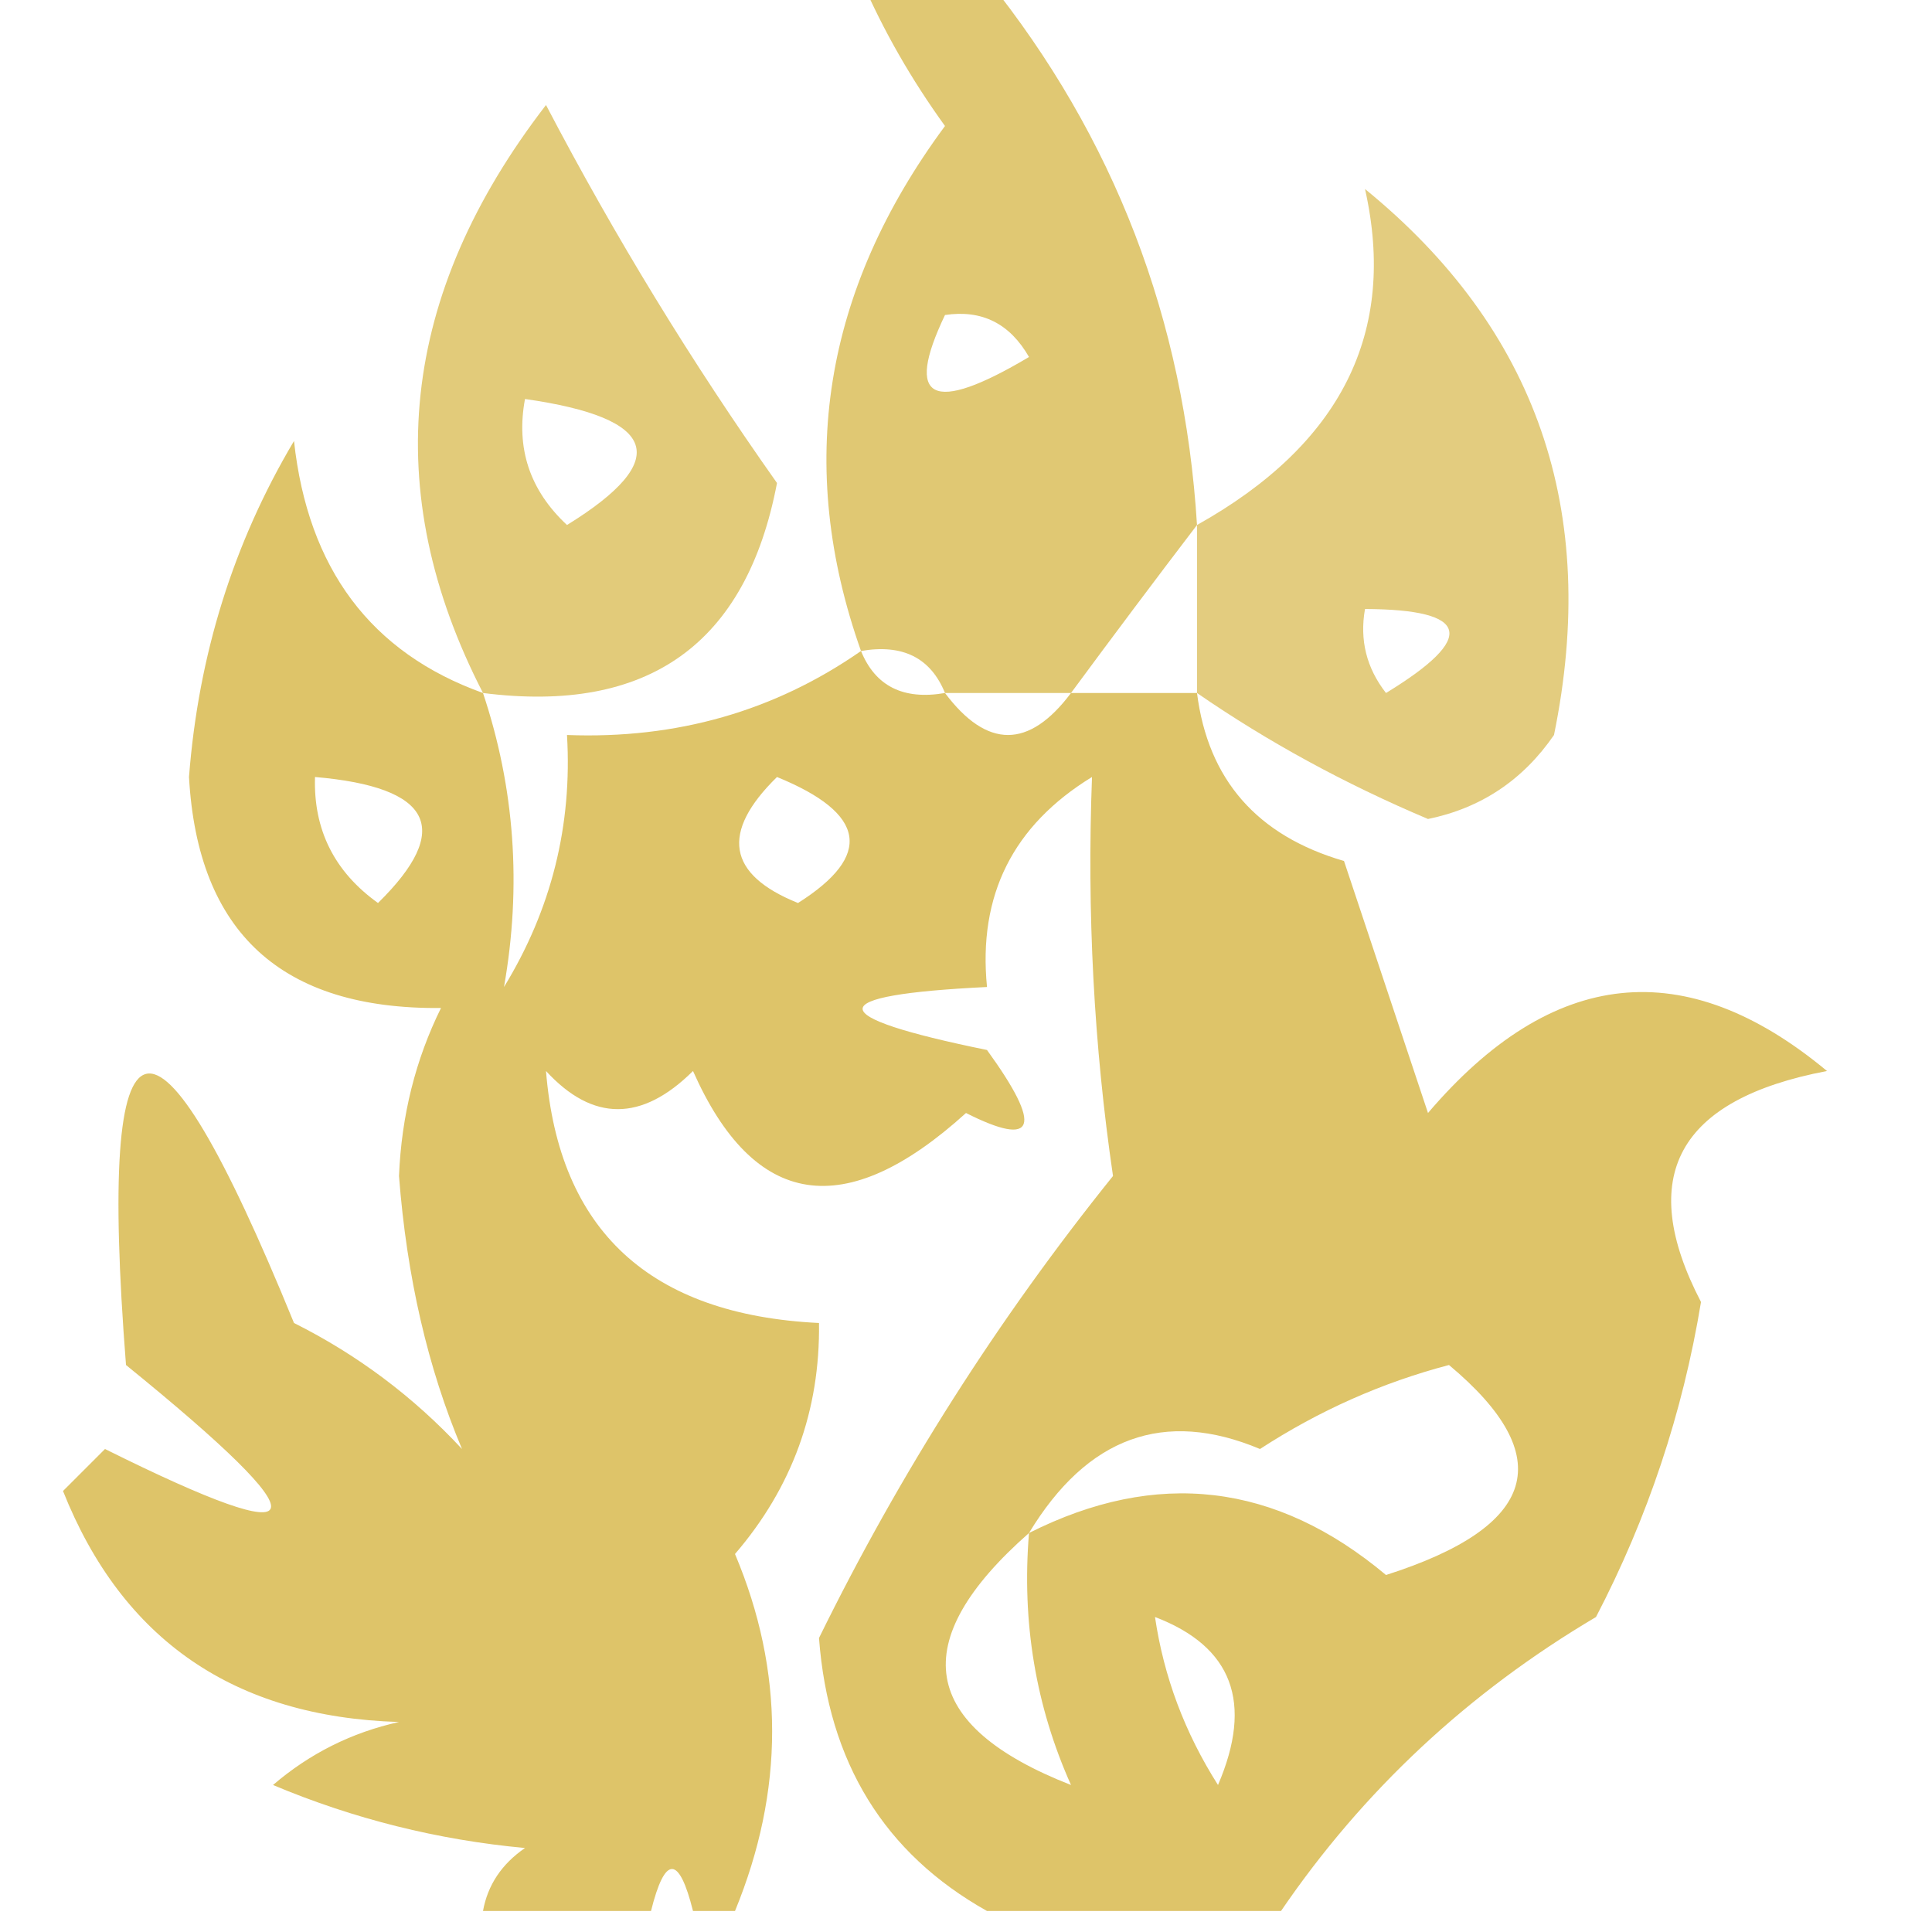
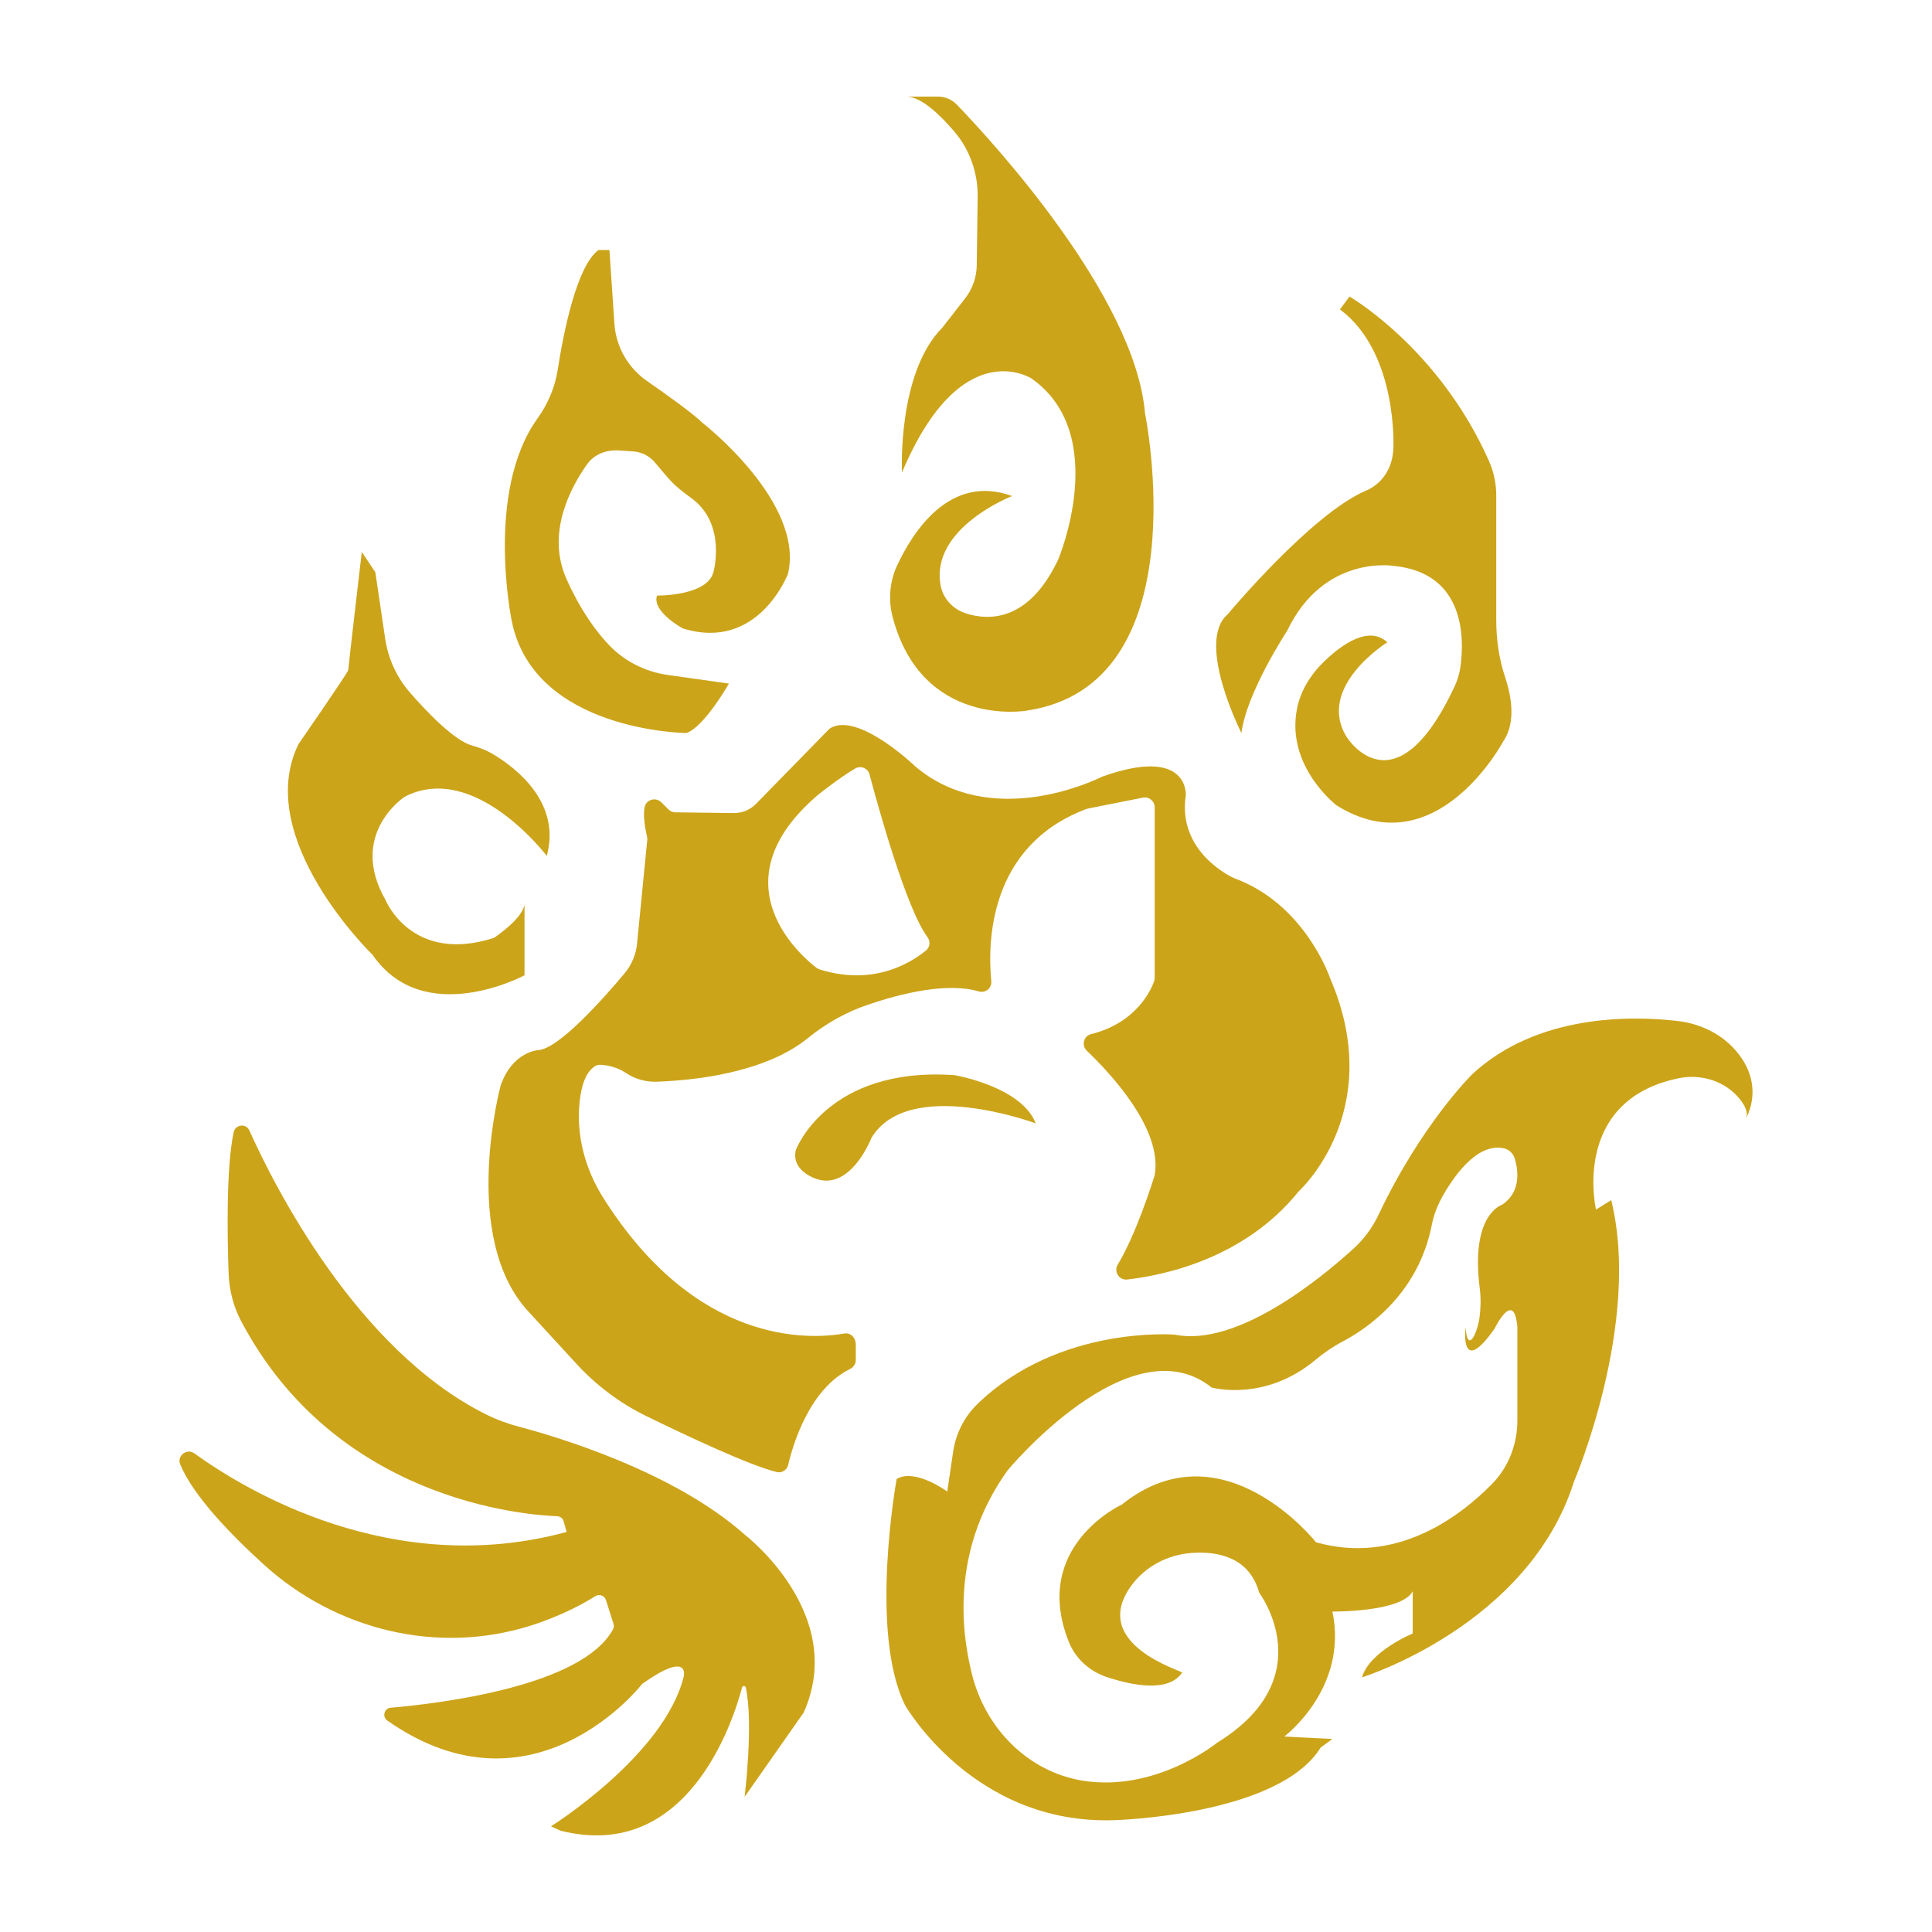
- <svg xmlns="http://www.w3.org/2000/svg" version="1.1" width="46px" height="46px" style="shape-rendering:geometricPrecision; text-rendering:geometricPrecision; image-rendering:optimizeQuality; fill-rule:evenodd; clip-rule:evenodd">
-   <g>
-     <path style="opacity:0.608" fill="#CCA419" d="M 20.5,-0.5 C 21.5,-0.5 22.5,-0.5 23.5,-0.5C 26.53,3.27 28.197,7.604 28.5,12.5C 27.512,13.795 26.512,15.128 25.5,16.5C 24.5,16.5 23.5,16.5 22.5,16.5C 22.158,15.662 21.492,15.328 20.5,15.5C 18.935,11.083 19.602,6.917 22.5,3C 21.695,1.887 21.028,0.721 20.5,-0.5 Z M 22.5,7.5 C 23.376,7.369 24.043,7.702 24.5,8.5C 22.192,9.873 21.525,9.54 22.5,7.5 Z" />
-   </g>
-   <g>
-     <path style="opacity:0.577" fill="#CCA419" d="M 11.5,16.5 C 9.018,11.683 9.518,7.016 13,2.5C 14.64,5.635 16.474,8.635 18.5,11.5C 17.77,15.333 15.437,17 11.5,16.5 Z M 12.5,9.5 C 15.674,9.952 16.008,10.952 13.5,12.5C 12.614,11.675 12.281,10.675 12.5,9.5 Z" />
-   </g>
-   <g>
-     <path style="opacity:0.558" fill="#CCA419" d="M 28.5,16.5 C 28.5,15.167 28.5,13.833 28.5,12.5C 31.935,10.579 33.269,7.913 32.5,4.5C 36.591,7.834 38.091,12.168 37,17.5C 36.261,18.574 35.261,19.241 34,19.5C 32.016,18.661 30.183,17.661 28.5,16.5 Z M 32.5,14.5 C 35.001,14.511 35.168,15.178 33,16.5C 32.536,15.906 32.369,15.239 32.5,14.5 Z" />
-   </g>
-   <g>
-     <path style="opacity:0.65" fill="#CCA419" d="M 11.5,16.5 C 12.256,18.763 12.423,21.097 12,23.5C 13.128,21.655 13.628,19.655 13.5,17.5C 16.108,17.6 18.442,16.933 20.5,15.5C 20.842,16.338 21.508,16.672 22.5,16.5C 23.5,17.833 24.5,17.833 25.5,16.5C 26.5,16.5 27.5,16.5 28.5,16.5C 28.762,18.564 29.929,19.897 32,20.5C 32.667,22.5 33.333,24.5 34,26.5C 36.96,23.029 40.127,22.696 43.5,25.5C 39.944,26.176 38.944,28.01 40.5,31C 40.066,33.634 39.233,36.134 38,38.5C 34.956,40.301 32.456,42.634 30.5,45.5C 28.167,45.5 25.833,45.5 23.5,45.5C 21.056,44.129 19.723,41.962 19.5,39C 21.429,35.072 23.762,31.405 26.5,28C 26.044,24.892 25.878,21.725 26,18.5C 24.117,19.653 23.284,21.319 23.5,23.5C 19.551,23.693 19.551,24.193 23.5,25C 24.833,26.84 24.666,27.34 23,26.5C 20.12,29.111 17.954,28.777 16.5,25.5C 15.28,26.711 14.113,26.711 13,25.5C 13.307,29.303 15.474,31.303 19.5,31.5C 19.528,33.582 18.861,35.416 17.5,37C 18.679,39.796 18.679,42.629 17.5,45.5C 17.167,45.5 16.833,45.5 16.5,45.5C 16.167,44.167 15.833,44.167 15.5,45.5C 14.167,45.5 12.833,45.5 11.5,45.5C 11.611,44.883 11.944,44.383 12.5,44C 10.423,43.808 8.423,43.308 6.5,42.5C 7.376,41.749 8.376,41.249 9.5,41C 5.579,40.881 2.912,39.048 1.5,35.5C 1.833,35.167 2.167,34.833 2.5,34.5C 7.6,37.036 7.767,36.37 3,32.5C 2.303,23.592 3.636,23.259 7,31.5C 8.512,32.257 9.846,33.257 11,34.5C 10.185,32.569 9.685,30.402 9.5,28C 9.559,26.564 9.892,25.231 10.5,24C 6.706,24.037 4.706,22.204 4.5,18.5C 4.724,15.595 5.557,12.928 7,10.5C 7.332,13.543 8.832,15.543 11.5,16.5 Z M 7.5,18.5 C 10.293,18.74 10.793,19.74 9,21.5C 7.961,20.756 7.461,19.756 7.5,18.5 Z M 18.5,18.5 C 20.625,19.368 20.791,20.368 19,21.5C 17.317,20.823 17.15,19.823 18.5,18.5 Z M 34.5,32.5 C 37.111,34.682 36.611,36.349 33,37.5C 30.376,35.301 27.542,34.968 24.5,36.5C 25.886,34.21 27.719,33.543 30,34.5C 31.406,33.586 32.906,32.919 34.5,32.5 Z M 24.5,36.5 C 24.325,38.621 24.659,40.621 25.5,42.5C 21.892,41.088 21.558,39.088 24.5,36.5 Z M 27.5,38.5 C 29.344,39.204 29.844,40.537 29,42.5C 28.209,41.255 27.709,39.922 27.5,38.5 Z" />
+ <svg xmlns="http://www.w3.org/2000/svg" viewBox="0 0 188.976 188.976" height="188.976" width="188.976" xml:space="preserve" id="svg2" version="1.1">
+   <defs id="defs6">
+     <clipPath id="clipPath18" clipPathUnits="userSpaceOnUse">
+       <path id="path16" d="M 0,141.732 H 141.732 V 0 H 0 Z" />
+     </clipPath>
+   </defs>
+   <g transform="matrix(1.333333,0,0,-1.333333,0,188.976)" id="g10">
+     <g id="g12">
+       <g clip-path="url(#clipPath18)" id="g14">
+         <g transform="translate(59.9014,70.7303)" id="g20">
+           <path id="path22" style="fill:#CCA419;fill-opacity:1;fill-rule:nonzero;stroke:none" d="m 0,0 c -0.91,0.69 -7.55,6.132 0.083,12.67 0.011,0.01 0.017,0.015 0.028,0.024 0.145,0.115 1.667,1.317 2.721,1.929 0.41,0.238 0.933,0.029 1.055,-0.43 C 4.536,11.751 6.594,4.321 8.137,2.257 8.367,1.948 8.324,1.515 8.026,1.271 6.897,0.347 4.144,-1.35 0.222,-0.113 0.142,-0.088 0.067,-0.051 0,0 m 37.661,-0.727 c 0,0 -1.821,5.42 -7.042,7.311 0,0 -4.183,1.83 -3.529,6.075 0,0 0.26,3.635 -6.092,1.383 -0.026,-0.009 -0.051,-0.019 -0.075,-0.031 -0.554,-0.276 -8.138,-3.918 -13.677,0.765 0,0 -4.128,3.976 -6.194,2.831 C 0.986,17.57 0.929,17.522 0.876,17.468 0.327,16.906 -2.987,13.516 -4.435,12.035 -4.868,11.591 -5.462,11.347 -6.082,11.355 l -4.276,0.054 c -0.19,0.002 -0.371,0.079 -0.506,0.213 l -0.52,0.52 c -0.411,0.412 -1.125,0.205 -1.232,-0.367 -0.081,-0.436 -0.058,-1.111 0.182,-2.153 0.018,-0.075 0.025,-0.153 0.017,-0.229 -0.076,-0.774 -0.53,-5.381 -0.75,-7.613 -0.079,-0.802 -0.394,-1.56 -0.912,-2.178 -1.515,-1.81 -4.805,-5.531 -6.327,-5.637 0,0 -1.882,-0.087 -2.763,-2.579 0,0 -3.032,-11.173 2.057,-16.628 l 3.518,-3.826 c 1.45,-1.578 3.178,-2.873 5.104,-3.814 3.043,-1.488 7.613,-3.635 9.575,-4.106 0.375,-0.09 0.746,0.151 0.835,0.528 0.363,1.545 1.57,5.563 4.527,7.027 0.258,0.127 0.433,0.372 0.433,0.659 v 1.102 c 0,0.577 -0.399,0.922 -0.842,0.846 -2.622,-0.455 -10.877,-0.86 -17.7,9.981 -1.325,2.106 -1.989,4.599 -1.713,7.072 0.13,1.161 0.462,2.203 1.187,2.593 0.098,0.052 0.207,0.069 0.318,0.066 0.344,-0.009 1.135,-0.092 1.908,-0.609 0.66,-0.441 1.444,-0.657 2.237,-0.629 2.593,0.089 7.907,0.603 11.095,3.202 1.315,1.072 2.802,1.905 4.409,2.45 2.466,0.836 5.814,1.653 8.123,0.971 0.492,-0.145 0.967,0.245 0.917,0.756 -0.278,2.881 -0.172,9.934 6.964,12.622 0.042,0.016 0.081,0.028 0.126,0.037 0.404,0.08 2.736,0.543 4.031,0.8 0.45,0.09 0.867,-0.256 0.867,-0.715 V -0.741 c 0,-0.087 -0.015,-0.168 -0.044,-0.249 -0.213,-0.596 -1.279,-3.049 -4.632,-3.875 -0.539,-0.133 -0.707,-0.826 -0.306,-1.21 1.888,-1.809 5.531,-5.786 4.99,-9.088 -0.006,-0.034 -0.013,-0.065 -0.023,-0.098 -0.148,-0.477 -1.354,-4.299 -2.697,-6.511 -0.311,-0.513 0.105,-1.161 0.701,-1.092 2.82,0.325 8.652,1.585 12.582,6.476 0,0 6.527,5.874 2.283,15.661" />
+         </g>
+         <g transform="translate(58.3891,57.3796)" id="g24">
+           <path id="path26" style="fill:#CCA419;fill-opacity:1;fill-rule:nonzero;stroke:none" d="m 0,0 c 0,0 2.285,6.136 11.645,5.478 0,0 4.913,-0.839 5.948,-3.537 0,0 -9.322,3.469 -12.052,-1.064 0,0 -1.691,-4.383 -4.539,-2.787 0,0 -1.346,0.627 -1.002,1.91" />
+         </g>
+         <g transform="translate(40.1132,78.9422)" id="g28">
+           <path id="path30" style="fill:#CCA419;fill-opacity:1;fill-rule:nonzero;stroke:none" d="m 0,0 c 0,0 -5.304,6.991 -10.426,4.339 0,0 -4.182,-2.724 -1.405,-7.574 0,0 1.907,-4.725 7.959,-2.777 0,0 2.072,1.368 2.238,2.446 v -5.192 c 0,0 -7.376,-3.969 -11.149,1.503 0,0 -8.83,8.538 -5.431,15.461 0,0 3.648,5.264 3.648,5.43 0,0.165 0.994,8.663 0.994,8.663 l 0.995,-1.493 0.72,-4.867 c 0.218,-1.474 0.853,-2.852 1.834,-3.974 1.339,-1.533 3.273,-3.523 4.56,-3.873 0.541,-0.148 1.056,-0.35 1.537,-0.639 C -2.148,6.382 1.046,3.861 0,0" />
+         </g>
+         <g transform="translate(53.4729,91.584)" id="g32">
+           <path id="path34" style="fill:#CCA419;fill-opacity:1;fill-rule:nonzero;stroke:none" d="m 0,0 c 0,0 -1.791,-3.157 -3.11,-3.628 0,0 -11.168,0.094 -12.817,8.199 0,0 -1.985,9.489 1.88,14.873 0.761,1.061 1.283,2.268 1.484,3.558 0.448,2.871 1.411,7.639 2.997,8.805 h 0.801 L -8.4,26.403 c 0.114,-1.69 0.992,-3.234 2.383,-4.199 1.515,-1.052 3.384,-2.394 4.132,-3.12 0,0 7.445,-5.796 6.22,-11.026 0,0 -2.167,-5.749 -7.728,-4.006 0,0 -2.262,1.226 -1.885,2.404 0,0 3.723,-0.048 4.147,1.743 0,0 0.99,3.524 -1.64,5.418 -0.605,0.436 -1.191,0.896 -1.681,1.458 -0.318,0.365 -0.669,0.774 -0.958,1.127 -0.403,0.49 -0.988,0.789 -1.621,0.832 l -1.019,0.067 c -1.015,0.068 -1.861,-0.315 -2.364,-1.025 -1.17,-1.652 -2.921,-4.894 -1.602,-8.16 0,0 1.156,-2.931 3.226,-5.095 1.145,-1.197 2.673,-1.959 4.313,-2.19 z" />
+         </g>
+         <g transform="translate(66.5248,134.6457)" id="g36">
+           <path id="path38" style="fill:#CCA419;fill-opacity:1;fill-rule:nonzero;stroke:none" d="m 0,0 h 2.287 c 0.518,0 1.014,-0.209 1.374,-0.582 2.581,-2.679 13.084,-14.061 13.814,-22.658 0,0 4.101,-19.971 -8.738,-21.814 0,0 -7.603,-1.284 -9.771,6.846 -0.337,1.265 -0.233,2.619 0.32,3.805 1.191,2.553 3.911,6.751 8.441,5.1 0,0 -6.053,-2.343 -5.242,-6.587 0.183,-0.953 0.917,-1.722 1.84,-2.019 1.693,-0.546 4.631,-0.627 6.79,3.97 0,0 3.863,9.153 -1.962,13.255 0,0 -5.171,3.388 -9.51,-6.895 0,0 -0.356,7.311 2.972,10.639 l 1.666,2.142 c 0.539,0.693 0.837,1.543 0.849,2.42 l 0.067,5.02 C 5.221,-5.601 4.618,-3.889 3.476,-2.553 2.416,-1.312 1.067,-0.031 0,0" />
+         </g>
+         <g transform="translate(91.0726,87.9556)" id="g40">
+           <path id="path42" style="fill:#CCA419;fill-opacity:1;fill-rule:nonzero;stroke:none" d="m 0,0 c 0,0 -3.388,6.688 -1.01,8.709 0,0 6.101,7.328 10.122,9.066 0,0 1.936,0.645 2.035,3.127 0,0 0.347,6.998 -3.921,10.175 l 0.701,0.943 c 0,0 6.532,-3.761 10.207,-12.007 0.359,-0.805 0.558,-1.676 0.558,-2.557 V 8.308 c 0,-1.422 0.195,-2.843 0.646,-4.191 0.458,-1.368 0.833,-3.357 -0.15,-4.757 0,0 -4.914,-9.232 -12.21,-4.666 0,0 -3.72,2.844 -2.907,7.064 0.262,1.361 1.028,2.568 2.03,3.526 1.262,1.207 3.242,2.635 4.599,1.372 0,0 -5.261,-3.276 -2.978,-6.949 0,0 3.532,-5.679 7.928,3.741 0.208,0.445 0.347,0.921 0.415,1.408 0.278,1.988 0.411,6.896 -4.918,7.409 0,0 -5.112,0.844 -7.793,-4.765 C 3.354,7.5 0.369,2.973 0,0" />
+         </g>
+         <g transform="translate(18.2936,58.7988)" id="g44">
+           <path id="path46" style="fill:#CCA419;fill-opacity:1;fill-rule:nonzero;stroke:none" d="m 0,0 c 1.815,-4.039 7.867,-16.086 17.348,-20.821 0.784,-0.391 1.602,-0.692 2.449,-0.916 2.804,-0.74 11.325,-3.274 16.536,-7.906 0,0 7.58,-5.797 4.331,-13.059 l -4.331,-6.179 c 0,0 0.663,5.418 0.084,8.013 -0.032,0.145 -0.237,0.149 -0.274,0.006 -0.653,-2.472 -3.982,-12.865 -13.316,-10.504 l -0.7,0.319 c 0,0 8.345,5.224 9.746,11.021 0,0 0.446,1.911 -3.057,-0.574 0,0 -7.922,-10.244 -18.697,-2.686 -0.392,0.275 -0.231,0.897 0.247,0.939 3.742,0.326 14.053,1.591 16.31,5.752 0.068,0.126 0.076,0.277 0.033,0.414 l -0.549,1.731 c -0.104,0.329 -0.485,0.472 -0.776,0.289 -0.811,-0.509 -2.458,-1.433 -4.72,-2.153 -6.823,-2.168 -14.289,-0.352 -19.591,4.458 -2.412,2.189 -5.187,5.048 -6.146,7.361 -0.262,0.632 0.488,1.206 1.043,0.805 3.695,-2.67 14.495,-9.241 27.303,-5.762 l -0.215,0.775 c -0.06,0.218 -0.249,0.372 -0.475,0.38 -2.441,0.09 -16.284,1.179 -23.202,14.342 -0.562,1.07 -0.86,2.259 -0.903,3.467 -0.096,2.674 -0.186,7.723 0.366,10.349 C -1.033,0.446 -0.245,0.545 0,0" />
+         </g>
+         <g transform="translate(109.4435,32.8564)" id="g48">
+           <path id="path50" style="fill:#CCA419;fill-opacity:1;fill-rule:nonzero;stroke:none" d="m 0,0 c -2.431,-2.468 -7.065,-5.915 -12.901,-4.267 0,0 -6.841,8.68 -14.24,2.772 0,0 -6.704,-3.07 -3.886,-10.095 0.491,-1.222 1.523,-2.147 2.774,-2.561 1.844,-0.612 4.529,-1.167 5.531,0.324 0.076,0.115 -6.846,2.054 -3.747,6.354 1.032,1.434 2.689,2.298 4.451,2.424 1.876,0.133 4.22,-0.278 4.952,-2.921 0,0 4.68,-6.214 -3.085,-10.999 0,0 -4.53,-3.691 -9.944,-2.772 -3.989,0.678 -7.06,3.858 -8.044,7.783 -0.936,3.735 -1.316,9.496 2.623,14.981 0,0 8.994,10.842 14.955,6.066 0,0 3.87,-1.104 7.623,2.028 0.615,0.512 1.275,0.968 1.984,1.341 1.859,0.98 5.573,3.525 6.555,8.593 0.155,0.799 0.477,1.551 0.888,2.253 0.916,1.566 2.564,3.759 4.421,3.323 0.376,-0.089 0.667,-0.392 0.776,-0.763 0.244,-0.828 0.472,-2.411 -0.922,-3.363 0,0 -2.361,-0.664 -1.652,-6.143 0.09,-0.696 0.074,-1.402 -0.013,-2.098 -0.139,-1.118 -0.879,-2.783 -1.033,-0.755 0,0 -0.439,-3.754 2.132,-0.102 0,0 1.438,2.98 1.673,0.104 V 4.66 C 1.871,2.923 1.219,1.237 0,0 m 13.618,33.978 c -3.372,0.387 -10.308,0.517 -15.076,-3.925 0,0 -3.731,-3.677 -6.857,-10.298 -0.452,-0.958 -1.095,-1.813 -1.881,-2.524 -2.6,-2.353 -8.59,-7.18 -13.084,-6.264 0,0 -8.496,0.691 -14.458,-5.089 -0.968,-0.938 -1.589,-2.181 -1.785,-3.515 l -0.429,-2.908 c 0,0 -2.353,1.734 -3.712,0.923 0,0 -2.048,-11.216 0.619,-16.601 0,0 5.019,-8.802 15.364,-8.428 0,0 12.018,0.314 15.12,5.325 l 0.863,0.628 -3.529,0.183 c 0,0 4.714,3.529 3.529,9.168 0,0 5.081,-0.061 5.891,1.49 v -3.103 c 0,0 -3.163,-1.298 -3.721,-3.215 0,0 12.21,3.773 15.556,14.37 0,0 4.959,11.591 2.728,20.637 L 7.64,20.144 c 0,0 -1.871,7.988 6.047,9.628 1.675,0.347 3.451,-0.205 4.516,-1.545 0.402,-0.507 0.638,-1.031 0.409,-1.443 0.096,0.165 1.397,2.384 -0.573,4.846 -1.082,1.35 -2.702,2.151 -4.421,2.348" />
+         </g>
+       </g>
+     </g>
  </g>
</svg>
